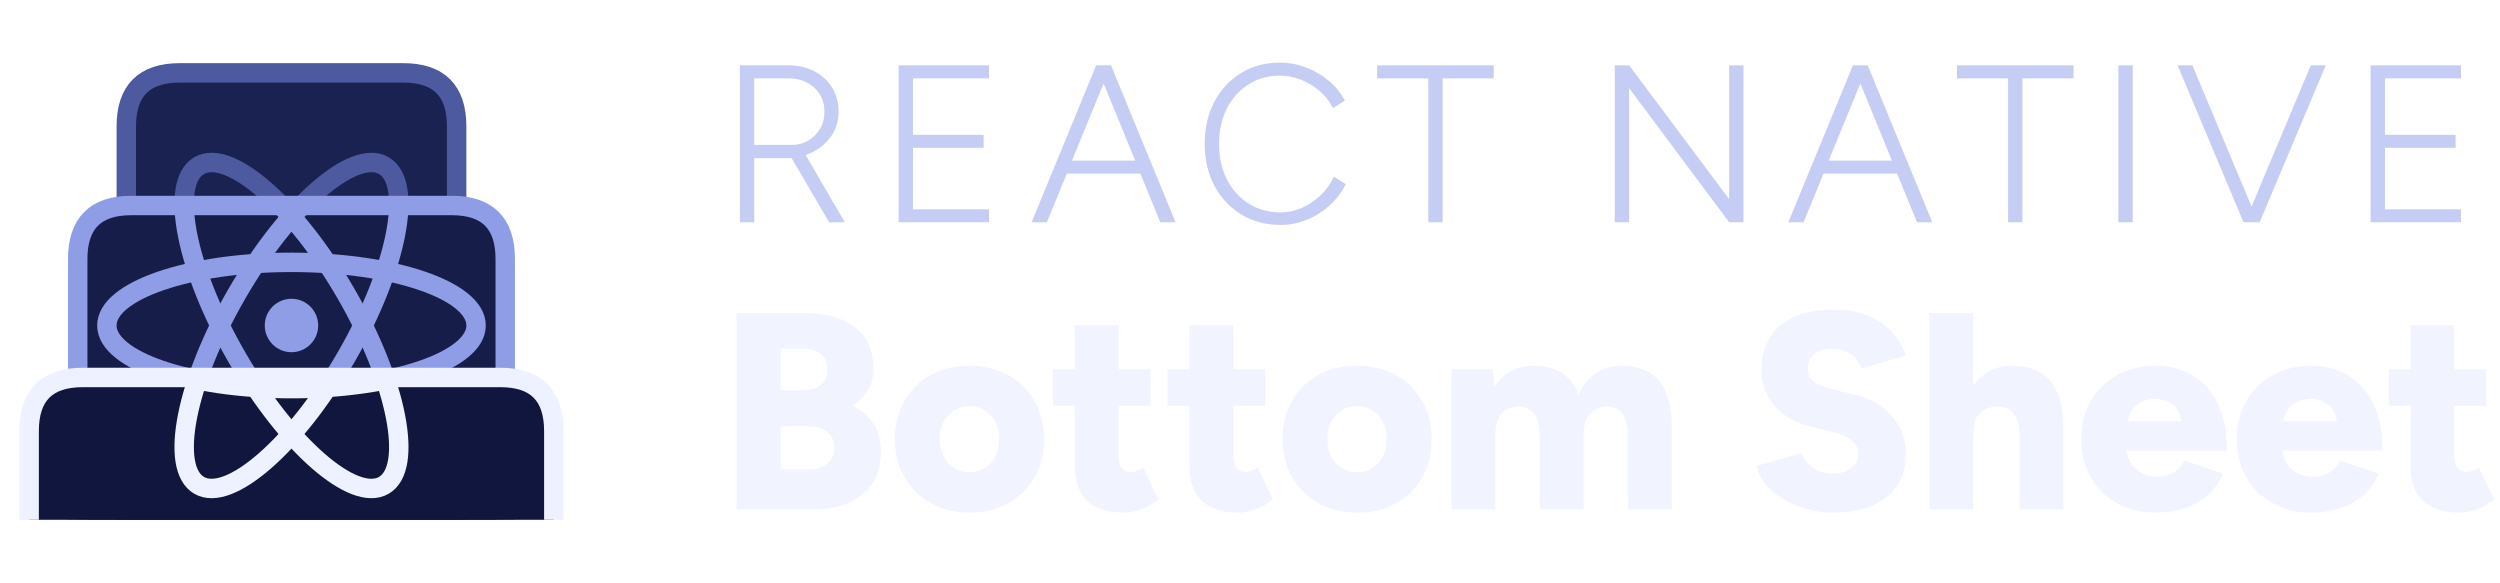
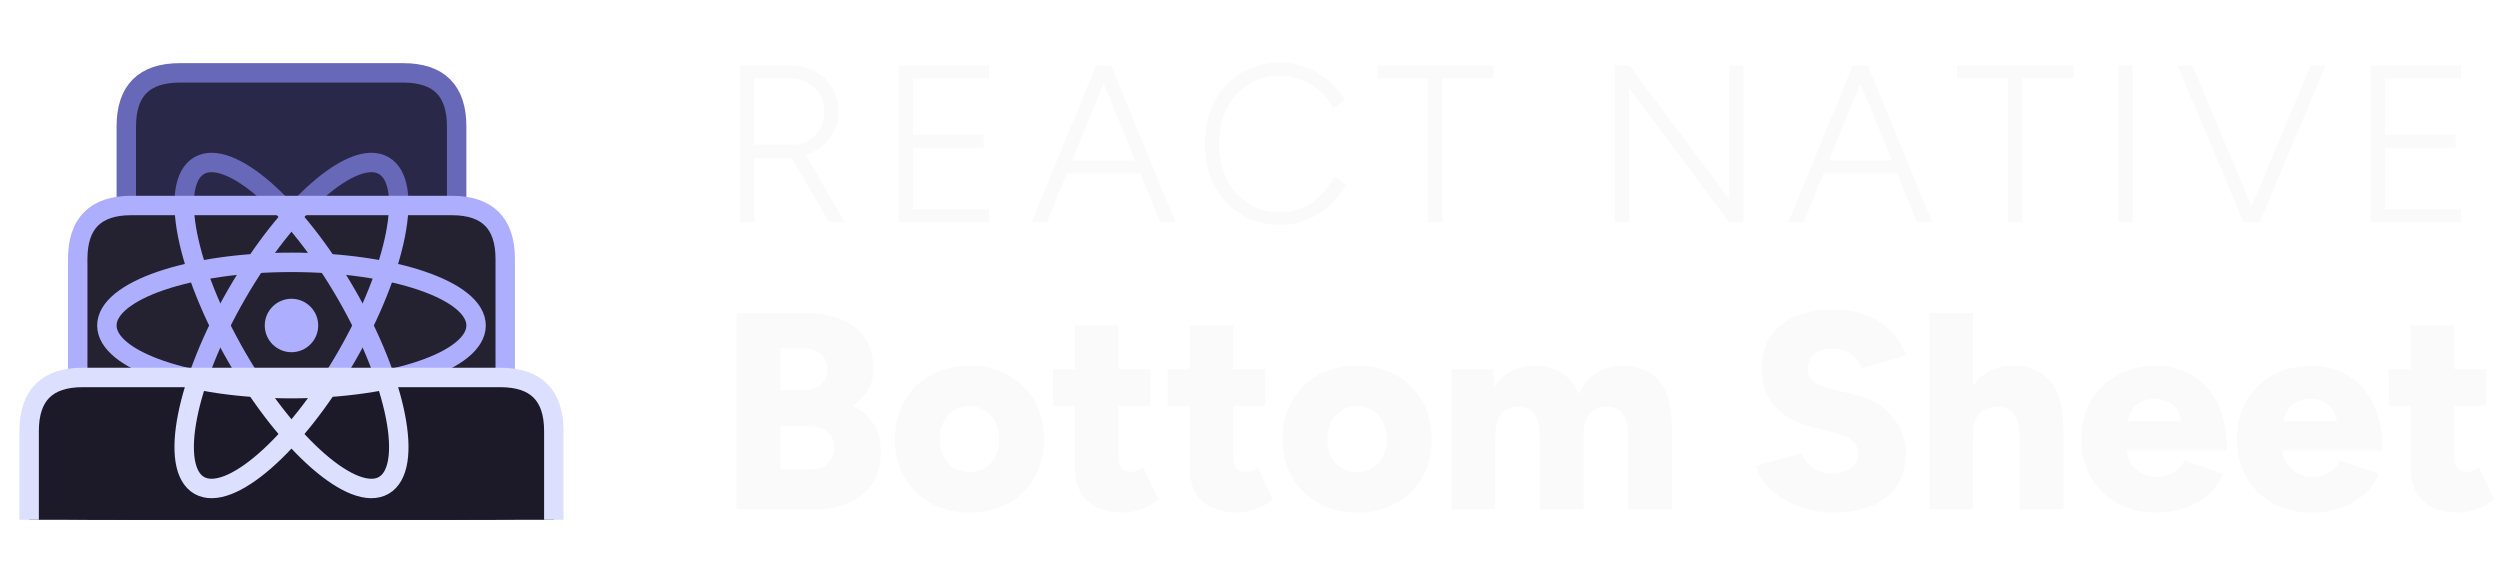
<svg xmlns="http://www.w3.org/2000/svg" viewBox="0 0 446 104" width="446" height="104" role="img" aria-label="React Native Bottom Sheet">
  <defs>
    <clipPath id="bs-logo-text-sheet-1">
      <path d="M26 118V37Q26 26 37 26H83Q94 26 94 37V118Z" />
    </clipPath>
    <clipPath id="bs-logo-text-sheet-2">
      <path d="M16 118V64.3Q16 53.3 27 53.3H93Q104 53.3 104 64.3V118Z" />
    </clipPath>
    <clipPath id="bs-logo-text-sheet-3">
      <path d="M6 118V99.7Q6 88.7 17 88.7H103Q114 88.7 114 99.7V118Z" />
    </clipPath>
  </defs>
  <g transform="translate(0 -9.533) scale(.86667)">
-     <path d="M26 118V37Q26 26 37 26H83Q94 26 94 37V118" fill="#1a2252" stroke="#4d5aa0" stroke-width="4" stroke-linejoin="round" />
+     <path d="M26 118V37Q26 26 37 26H83Q94 26 94 37V118" fill="#2a2848" stroke="#6868b8" stroke-width="4" stroke-linejoin="round" />
    <g clip-path="url(#bs-logo-text-sheet-1)">
-       <ellipse cx="60" cy="78" rx="38" ry="13" transform="rotate(0 60 78)" fill="none" stroke="#4d5aa0" stroke-width="4" />
-       <ellipse cx="60" cy="78" rx="38" ry="13" transform="rotate(60 60 78)" fill="none" stroke="#4d5aa0" stroke-width="4" />
-       <ellipse cx="60" cy="78" rx="38" ry="13" transform="rotate(120 60 78)" fill="none" stroke="#4d5aa0" stroke-width="4" />
-       <circle cx="60" cy="78" r="5.5" fill="#4d5aa0" />
+       <ellipse cx="60" cy="78" rx="38" ry="13" transform="rotate(0 60 78)" fill="none" stroke="#6868b8" stroke-width="4" />
+       <ellipse cx="60" cy="78" rx="38" ry="13" transform="rotate(60 60 78)" fill="none" stroke="#6868b8" stroke-width="4" />
+       <ellipse cx="60" cy="78" rx="38" ry="13" transform="rotate(120 60 78)" fill="none" stroke="#6868b8" stroke-width="4" />
+       <circle cx="60" cy="78" r="5.5" fill="#6868b8" />
    </g>
-     <path d="M16 118V64.3Q16 53.3 27 53.3H93Q104 53.3 104 64.3V118" fill="#161d49" stroke="#8e9de6" stroke-width="4" stroke-linejoin="round" />
+     <path d="M16 118V64.3Q16 53.3 27 53.3H93Q104 53.3 104 64.3V118" fill="#242131" stroke="#aeaeff" stroke-width="4" stroke-linejoin="round" />
    <g clip-path="url(#bs-logo-text-sheet-2)">
-       <ellipse cx="60" cy="78" rx="38" ry="13" transform="rotate(0 60 78)" fill="none" stroke="#8e9de6" stroke-width="4" />
-       <ellipse cx="60" cy="78" rx="38" ry="13" transform="rotate(60 60 78)" fill="none" stroke="#8e9de6" stroke-width="4" />
-       <ellipse cx="60" cy="78" rx="38" ry="13" transform="rotate(120 60 78)" fill="none" stroke="#8e9de6" stroke-width="4" />
-       <circle cx="60" cy="78" r="5.5" fill="#8e9de6" />
+       <ellipse cx="60" cy="78" rx="38" ry="13" transform="rotate(0 60 78)" fill="none" stroke="#aeaeff" stroke-width="4" />
+       <ellipse cx="60" cy="78" rx="38" ry="13" transform="rotate(60 60 78)" fill="none" stroke="#aeaeff" stroke-width="4" />
+       <ellipse cx="60" cy="78" rx="38" ry="13" transform="rotate(120 60 78)" fill="none" stroke="#aeaeff" stroke-width="4" />
+       <circle cx="60" cy="78" r="5.5" fill="#aeaeff" />
    </g>
-     <path d="M6 118V99.7Q6 88.7 17 88.7H103Q114 88.7 114 99.7V118" fill="#10163d" stroke="#eef1ff" stroke-width="4" stroke-linejoin="round" />
+     <path d="M6 118V99.7Q6 88.7 17 88.7H103Q114 88.7 114 99.7V118" fill="#1c1928" stroke="#dddfff" stroke-width="4" stroke-linejoin="round" />
    <g clip-path="url(#bs-logo-text-sheet-3)">
-       <ellipse cx="60" cy="78" rx="38" ry="13" transform="rotate(0 60 78)" fill="none" stroke="#eef1ff" stroke-width="4" />
-       <ellipse cx="60" cy="78" rx="38" ry="13" transform="rotate(60 60 78)" fill="none" stroke="#eef1ff" stroke-width="4" />
-       <ellipse cx="60" cy="78" rx="38" ry="13" transform="rotate(120 60 78)" fill="none" stroke="#eef1ff" stroke-width="4" />
-       <circle cx="60" cy="78" r="5.5" fill="#eef1ff" />
+       <ellipse cx="60" cy="78" rx="38" ry="13" transform="rotate(0 60 78)" fill="none" stroke="#dddfff" stroke-width="4" />
+       <ellipse cx="60" cy="78" rx="38" ry="13" transform="rotate(60 60 78)" fill="none" stroke="#dddfff" stroke-width="4" />
+       <ellipse cx="60" cy="78" rx="38" ry="13" transform="rotate(120 60 78)" fill="none" stroke="#dddfff" stroke-width="4" />
+       <circle cx="60" cy="78" r="5.5" fill="#dddfff" />
    </g>
  </g>
-   <path fill="#c5cdf5" d="M134.56 39.65L132 39.65L132 11.65L140.60 11.65Q143.24 11.65 145.28 12.71Q147.32 13.77 148.46 15.63Q149.60 17.49 149.60 19.93L149.60 19.93Q149.60 22.69 147.96 24.73Q146.32 26.77 143.72 27.65L143.72 27.65L150.72 39.65L147.92 39.65L141.20 28.17Q140.92 28.21 140.64 28.21Q140.36 28.21 140.08 28.21L140.08 28.21L134.56 28.21L134.56 39.65ZM134.56 13.97L134.56 25.85L141.28 25.85Q142.88 25.85 144.18 25.09Q145.48 24.33 146.28 22.99Q147.08 21.65 147.08 19.93L147.08 19.93Q147.08 17.29 145.26 15.63Q143.44 13.97 140.60 13.97L140.60 13.97L134.56 13.97ZM176.44 39.65L160.32 39.65L160.32 11.65L176.44 11.65L176.44 13.97L162.88 13.97L162.88 24.05L175.48 24.05L175.48 26.37L162.88 26.37L162.88 37.33L176.44 37.33L176.44 39.65ZM186.76 39.65L184.04 39.65L195.56 11.65L198.20 11.65L209.72 39.65L207 39.65L203.44 30.97L190.32 30.97L186.76 39.65ZM196.88 14.89L191.24 28.65L202.52 28.65L196.88 14.89ZM228.48 40.13L228.48 40.13Q224.52 40.13 221.46 38.27Q218.40 36.41 216.66 33.15Q214.92 29.89 214.92 25.65L214.92 25.65Q214.92 21.41 216.64 18.15Q218.36 14.89 221.40 13.03Q224.44 11.17 228.36 11.17L228.36 11.17Q230.72 11.17 232.98 12.03Q235.24 12.89 237.08 14.43Q238.92 15.97 239.92 17.97L239.92 17.97L237.80 19.29Q236.96 17.57 235.46 16.27Q233.96 14.97 232.12 14.23Q230.28 13.49 228.36 13.49L228.36 13.49Q225.20 13.49 222.74 15.05Q220.28 16.61 218.88 19.35Q217.48 22.09 217.48 25.65L217.48 25.65Q217.48 29.25 218.88 32.01Q220.28 34.77 222.78 36.33Q225.28 37.89 228.48 37.89L228.48 37.89Q230.44 37.89 232.28 37.07Q234.12 36.25 235.62 34.81Q237.12 33.37 237.96 31.53L237.96 31.53L240.08 32.85Q239.04 34.97 237.22 36.63Q235.40 38.29 233.12 39.21Q230.84 40.13 228.48 40.13ZM257.36 39.65L254.80 39.65L254.80 13.97L245.68 13.97L245.68 11.65L266.48 11.65L266.48 13.97L257.36 13.97L257.36 39.65ZM290.64 39.65L288.08 39.65L288.08 11.65L290.64 11.65L308.48 35.53L308.48 11.65L311.04 11.65L311.04 39.65L308.48 39.65L290.64 15.73L290.64 39.65ZM321.76 39.65L319.04 39.65L330.56 11.65L333.20 11.65L344.72 39.65L342 39.65L338.44 30.97L325.32 30.97L321.76 39.65ZM331.88 14.89L326.24 28.65L337.52 28.65L331.88 14.89ZM360.80 39.65L358.24 39.65L358.24 13.97L349.12 13.97L349.12 11.65L369.92 11.65L369.92 13.97L360.80 13.97L360.80 39.65ZM380.48 39.65L377.92 39.65L377.92 11.65L380.48 11.65L380.48 39.65ZM403.12 39.65L400.24 39.65L388.48 11.65L391.12 11.65L401.68 36.85L412.24 11.65L414.92 11.65L403.12 39.65ZM439.04 39.65L422.92 39.65L422.92 11.65L439.04 11.65L439.04 13.97L425.48 13.97L425.48 24.05L438.08 24.05L438.08 26.37L425.48 26.37L425.48 37.33L439.04 37.33L439.04 39.65Z" />
-   <path fill="#f1f3ff" d="M145.30 90.85L131.40 90.85L131.40 55.85L143.65 55.85Q147.25 55.85 150 56.95Q152.75 58.05 154.30 60.30Q155.85 62.55 155.85 66L155.85 66Q155.85 67.85 154.88 69.47Q153.90 71.10 152.20 72.40L152.20 72.40Q154.60 73.65 155.88 75.67Q157.15 77.70 157.15 80.65L157.15 80.65Q157.15 83.95 155.65 86.22Q154.15 88.50 151.50 89.67Q148.85 90.85 145.30 90.85L145.30 90.85ZM139.25 76.05L139.25 83.75L144.40 83.75Q146.45 83.75 147.65 82.67Q148.85 81.60 148.85 79.90L148.85 79.90Q148.85 78.10 147.60 77.07Q146.35 76.05 144.15 76.05L144.15 76.05L139.25 76.05ZM139.25 62.15L139.25 69.60L143.40 69.60Q145.30 69.60 146.45 68.63Q147.60 67.65 147.60 65.90L147.60 65.90Q147.60 64.10 146.38 63.12Q145.15 62.15 143.10 62.15L143.10 62.15L139.25 62.15ZM173.05 91.45L173.05 91.45Q169.10 91.45 166.10 89.77Q163.10 88.10 161.38 85.15Q159.65 82.20 159.65 78.35L159.65 78.35Q159.65 74.50 161.33 71.55Q163 68.60 166.03 66.92Q169.05 65.25 172.90 65.25L172.90 65.25Q176.85 65.25 179.88 66.92Q182.90 68.60 184.58 71.55Q186.25 74.50 186.25 78.35L186.25 78.35Q186.25 82.20 184.58 85.15Q182.90 88.10 179.90 89.77Q176.90 91.45 173.05 91.45ZM173.05 84.25L173.05 84.25Q174.55 84.25 175.72 83.50Q176.90 82.75 177.58 81.42Q178.25 80.10 178.25 78.35L178.25 78.35Q178.25 76.60 177.58 75.27Q176.90 73.95 175.70 73.20Q174.50 72.45 172.95 72.45L172.95 72.45Q171.40 72.45 170.20 73.20Q169 73.95 168.33 75.27Q167.65 76.60 167.65 78.35L167.65 78.35Q167.65 80.10 168.33 81.42Q169 82.75 170.22 83.50Q171.45 84.25 173.05 84.25ZM200.55 91.45L200.55 91.45Q196.10 91.45 193.93 89.32Q191.75 87.20 191.75 83.25L191.75 83.25L191.75 72.40L187.85 72.40L187.85 65.85L191.75 65.85L191.75 58.05L199.55 58.05L199.55 65.85L205.25 65.85L205.25 72.40L199.55 72.40L199.55 81.30Q199.55 82.80 200.10 83.50Q200.65 84.20 201.80 84.20L201.80 84.20Q202.25 84.20 202.85 83.97Q203.45 83.75 203.95 83.40L203.95 83.40L206.65 89.10Q205.45 90.10 203.78 90.77Q202.10 91.45 200.55 91.45ZM221 91.45L221 91.45Q216.55 91.45 214.38 89.32Q212.20 87.20 212.20 83.25L212.20 83.25L212.20 72.40L208.30 72.40L208.30 65.85L212.20 65.85L212.20 58.05L220 58.05L220 65.85L225.70 65.85L225.70 72.40L220 72.40L220 81.30Q220 82.80 220.55 83.50Q221.10 84.20 222.25 84.20L222.25 84.20Q222.70 84.20 223.30 83.97Q223.90 83.75 224.40 83.40L224.40 83.40L227.10 89.10Q225.90 90.10 224.22 90.77Q222.55 91.45 221 91.45ZM242.20 91.45L242.20 91.45Q238.25 91.45 235.25 89.77Q232.25 88.10 230.52 85.15Q228.80 82.20 228.80 78.35L228.80 78.35Q228.80 74.50 230.47 71.55Q232.15 68.60 235.17 66.92Q238.20 65.25 242.05 65.25L242.05 65.25Q246.00 65.25 249.02 66.92Q252.05 68.60 253.72 71.55Q255.40 74.50 255.40 78.35L255.40 78.35Q255.40 82.20 253.72 85.15Q252.05 88.10 249.05 89.77Q246.05 91.45 242.20 91.45ZM242.20 84.25L242.20 84.25Q243.70 84.25 244.87 83.50Q246.05 82.75 246.72 81.42Q247.40 80.10 247.40 78.35L247.40 78.35Q247.40 76.60 246.72 75.27Q246.05 73.95 244.85 73.20Q243.65 72.45 242.10 72.45L242.10 72.45Q240.55 72.45 239.35 73.20Q238.15 73.95 237.47 75.27Q236.80 76.60 236.80 78.35L236.80 78.35Q236.80 80.10 237.47 81.42Q238.15 82.75 239.37 83.50Q240.60 84.25 242.20 84.25ZM266.75 90.85L258.95 90.85L258.95 65.85L266.30 65.85L266.60 69Q267.80 67.15 269.57 66.20Q271.35 65.25 273.50 65.25L273.50 65.25Q276.60 65.25 278.63 66.52Q280.65 67.80 281.60 70.40L281.60 70.40Q282.75 67.90 284.75 66.57Q286.75 65.25 289.25 65.25L289.25 65.25Q293.75 65.25 296.02 68Q298.30 70.75 298.25 76.55L298.25 76.55L298.25 90.85L290.45 90.85L290.45 78.05Q290.45 76.05 290.02 74.88Q289.60 73.70 288.80 73.15Q288 72.60 286.90 72.55L286.90 72.55Q284.75 72.50 283.63 73.77Q282.50 75.05 282.50 77.65L282.50 77.65L282.50 90.85L274.70 90.85L274.70 78.05Q274.70 76.05 274.27 74.88Q273.85 73.70 273.05 73.15Q272.25 72.60 271.15 72.55L271.15 72.55Q269 72.50 267.88 73.77Q266.75 75.05 266.75 77.65L266.75 77.65L266.75 90.85ZM327.05 91.45L327.05 91.45Q324.50 91.45 322.17 90.77Q319.85 90.10 317.97 88.92Q316.10 87.75 314.90 86.27Q313.70 84.80 313.40 83.10L313.40 83.10L321.35 80.85Q321.90 82.30 323.27 83.38Q324.65 84.45 326.75 84.50L326.75 84.50Q328.80 84.55 330.17 83.55Q331.55 82.55 331.55 80.95L331.55 80.95Q331.55 79.70 330.57 78.75Q329.60 77.80 327.80 77.30L327.80 77.30L322.85 76.05Q320.25 75.40 318.32 74Q316.40 72.60 315.32 70.57Q314.25 68.55 314.25 65.95L314.25 65.95Q314.25 60.90 317.60 58.07Q320.95 55.25 327.05 55.25L327.05 55.25Q330.40 55.25 332.90 56.17Q335.40 57.10 337.17 58.90Q338.95 60.70 340 63.40L340 63.40L332.10 65.75Q331.70 64.40 330.38 63.30Q329.05 62.20 326.95 62.20L326.95 62.20Q324.85 62.20 323.67 63.15Q322.50 64.10 322.50 65.90L322.50 65.90Q322.50 67.15 323.45 67.97Q324.40 68.80 326.05 69.20L326.05 69.20L331 70.45Q335.25 71.50 337.63 74.38Q340 77.25 340 80.90L340 80.90Q340 84.20 338.47 86.55Q336.95 88.90 334.05 90.17Q331.15 91.45 327.05 91.45ZM352.00 90.85L344.20 90.85L344.20 55.85L352.00 55.85L352.00 68.85Q353.25 67.05 355.00 66.15Q356.75 65.25 358.90 65.25L358.90 65.25Q361.95 65.25 364.00 66.47Q366.05 67.70 367.07 70.20Q368.10 72.70 368.10 76.60L368.10 76.60L368.10 90.85L360.30 90.85L360.30 78.05Q360.30 76.05 359.85 74.88Q359.40 73.70 358.55 73.15Q357.70 72.60 356.55 72.55L356.55 72.55Q354.30 72.50 353.15 73.77Q352.00 75.05 352.00 77.65L352.00 77.65L352.00 90.85ZM384.60 91.45L384.60 91.45Q380.70 91.45 377.70 89.77Q374.70 88.10 373.00 85.15Q371.30 82.20 371.30 78.35L371.30 78.35Q371.30 74.45 373.02 71.50Q374.75 68.55 377.75 66.90Q380.75 65.25 384.70 65.25L384.70 65.25Q388.25 65.25 391.10 66.95Q393.95 68.65 395.62 72Q397.30 75.35 397.30 80.35L397.30 80.35L379.40 80.35Q379.65 82.50 381.17 83.77Q382.70 85.05 384.80 85.05L384.80 85.05Q386.65 85.05 387.92 84.22Q389.20 83.40 389.70 82.15L389.70 82.15L396.60 84.50Q395.60 86.85 393.77 88.40Q391.95 89.95 389.60 90.70Q387.25 91.45 384.60 91.45ZM379.60 75.15L379.60 75.15L389.15 75.15Q388.95 73.65 388.20 72.77Q387.45 71.90 386.45 71.52Q385.45 71.15 384.45 71.15L384.45 71.15Q383.50 71.15 382.45 71.52Q381.40 71.90 380.62 72.77Q379.85 73.65 379.60 75.15ZM412.35 91.45L412.35 91.45Q408.45 91.45 405.45 89.77Q402.45 88.10 400.75 85.15Q399.05 82.20 399.05 78.35L399.05 78.35Q399.05 74.45 400.77 71.50Q402.50 68.55 405.50 66.90Q408.50 65.25 412.45 65.25L412.45 65.25Q416.00 65.25 418.85 66.95Q421.70 68.65 423.37 72Q425.05 75.35 425.05 80.35L425.05 80.35L407.15 80.35Q407.40 82.50 408.92 83.77Q410.45 85.05 412.55 85.05L412.55 85.05Q414.40 85.05 415.67 84.22Q416.95 83.40 417.45 82.15L417.45 82.15L424.35 84.50Q423.35 86.85 421.52 88.40Q419.70 89.95 417.35 90.70Q415.00 91.45 412.35 91.45ZM407.35 75.15L407.35 75.15L416.90 75.15Q416.70 73.65 415.95 72.77Q415.20 71.90 414.20 71.52Q413.20 71.15 412.20 71.15L412.20 71.15Q411.25 71.15 410.20 71.52Q409.15 71.90 408.37 72.77Q407.60 73.65 407.35 75.15ZM438.85 91.45L438.85 91.45Q434.40 91.45 432.22 89.32Q430.05 87.20 430.05 83.25L430.05 83.25L430.05 72.40L426.15 72.40L426.15 65.85L430.05 65.85L430.05 58.05L437.85 58.05L437.85 65.85L443.55 65.85L443.55 72.40L437.85 72.40L437.85 81.30Q437.85 82.80 438.40 83.50Q438.95 84.20 440.10 84.20L440.10 84.20Q440.55 84.20 441.15 83.97Q441.75 83.75 442.25 83.40L442.25 83.40L444.95 89.10Q443.75 90.10 442.07 90.77Q440.40 91.45 438.85 91.45Z" />
+   <path fill="#fafafa" d="M134.56 39.65L132 39.65L132 11.65L140.60 11.65Q143.24 11.65 145.28 12.71Q147.32 13.77 148.46 15.63Q149.60 17.49 149.60 19.93L149.60 19.93Q149.60 22.69 147.96 24.73Q146.32 26.77 143.72 27.65L143.72 27.65L150.72 39.65L147.92 39.65L141.20 28.17Q140.92 28.21 140.64 28.21Q140.36 28.21 140.08 28.21L140.08 28.21L134.56 28.21L134.56 39.65ZM134.56 13.97L134.56 25.85L141.28 25.85Q142.88 25.85 144.18 25.09Q145.48 24.33 146.28 22.99Q147.08 21.65 147.08 19.93L147.08 19.93Q147.08 17.29 145.26 15.63Q143.44 13.97 140.60 13.97L140.60 13.97L134.56 13.97ZM176.44 39.65L160.32 39.65L160.32 11.65L176.44 11.65L176.44 13.97L162.88 13.97L162.88 24.05L175.48 24.05L175.48 26.37L162.88 26.37L162.88 37.33L176.44 37.33L176.44 39.65ZM186.76 39.65L184.04 39.65L195.56 11.65L198.20 11.65L209.72 39.65L207 39.65L203.44 30.97L190.32 30.97L186.76 39.65ZM196.88 14.89L191.24 28.65L202.52 28.65L196.88 14.89ZM228.48 40.13L228.48 40.13Q224.52 40.13 221.46 38.27Q218.40 36.41 216.66 33.15Q214.92 29.89 214.92 25.65L214.92 25.65Q214.92 21.41 216.64 18.15Q218.36 14.89 221.40 13.03Q224.44 11.17 228.36 11.17L228.36 11.17Q230.72 11.17 232.98 12.03Q235.24 12.89 237.08 14.43Q238.92 15.97 239.92 17.97L239.92 17.97L237.80 19.29Q236.96 17.57 235.46 16.27Q233.96 14.97 232.12 14.23Q230.28 13.49 228.36 13.49L228.36 13.49Q225.20 13.49 222.74 15.05Q220.28 16.61 218.88 19.35Q217.48 22.09 217.48 25.65L217.48 25.65Q217.48 29.25 218.88 32.01Q220.28 34.77 222.78 36.33Q225.28 37.89 228.48 37.89L228.48 37.89Q230.44 37.89 232.28 37.07Q234.12 36.25 235.62 34.81Q237.12 33.37 237.96 31.53L237.96 31.53L240.08 32.85Q239.04 34.97 237.22 36.63Q235.40 38.29 233.12 39.21Q230.84 40.13 228.48 40.13ZM257.36 39.65L254.80 39.65L254.80 13.97L245.68 13.97L245.68 11.65L266.48 11.65L266.48 13.97L257.36 13.97L257.36 39.65ZM290.64 39.65L288.08 39.65L288.08 11.65L290.64 11.65L308.48 35.53L308.48 11.65L311.04 11.65L311.04 39.65L308.48 39.65L290.64 15.73L290.64 39.65ZM321.76 39.65L319.04 39.65L330.56 11.65L333.20 11.65L344.72 39.65L342 39.65L338.44 30.97L325.32 30.97L321.76 39.65ZM331.88 14.89L326.24 28.65L337.52 28.65L331.88 14.89ZM360.80 39.65L358.24 39.65L358.24 13.97L349.12 13.97L349.12 11.65L369.92 11.65L369.92 13.97L360.80 13.97L360.80 39.65ZM380.48 39.65L377.92 39.65L377.92 11.65L380.48 11.65L380.48 39.65ZM403.12 39.65L400.24 39.65L388.48 11.65L391.12 11.65L401.68 36.85L412.24 11.65L414.92 11.65L403.12 39.65ZM439.04 39.65L422.92 39.65L422.92 11.65L439.04 11.65L439.04 13.97L425.48 13.97L425.48 24.05L438.08 24.05L438.08 26.37L425.48 26.37L425.48 37.33L439.04 37.33L439.04 39.65Z" />
+   <path fill="#fafafa" d="M145.30 90.85L131.40 90.85L131.40 55.85L143.65 55.85Q147.25 55.85 150 56.95Q152.75 58.05 154.30 60.30Q155.85 62.55 155.85 66L155.85 66Q155.85 67.85 154.88 69.47Q153.90 71.10 152.20 72.40L152.20 72.40Q154.60 73.65 155.88 75.67Q157.15 77.70 157.15 80.65L157.15 80.65Q157.15 83.95 155.65 86.22Q154.15 88.50 151.50 89.67Q148.85 90.85 145.30 90.85L145.30 90.85ZM139.25 76.05L139.25 83.75L144.40 83.75Q146.45 83.75 147.65 82.67Q148.85 81.60 148.85 79.90L148.85 79.90Q148.85 78.10 147.60 77.07Q146.35 76.05 144.15 76.05L144.15 76.05L139.25 76.05ZM139.25 62.15L139.25 69.60L143.40 69.60Q145.30 69.60 146.45 68.63Q147.60 67.65 147.60 65.90L147.60 65.90Q147.60 64.10 146.38 63.12Q145.15 62.15 143.10 62.15L143.10 62.15L139.25 62.15ZM173.05 91.45L173.05 91.45Q169.10 91.45 166.10 89.77Q163.10 88.10 161.38 85.15Q159.65 82.20 159.65 78.35L159.65 78.35Q159.65 74.50 161.33 71.55Q163 68.60 166.03 66.92Q169.05 65.25 172.90 65.25L172.90 65.25Q176.85 65.25 179.88 66.92Q182.90 68.60 184.58 71.55Q186.25 74.50 186.25 78.35L186.25 78.35Q186.25 82.20 184.58 85.15Q182.90 88.10 179.90 89.77Q176.90 91.45 173.05 91.45ZM173.05 84.25L173.05 84.25Q174.55 84.25 175.72 83.50Q176.90 82.75 177.58 81.42Q178.25 80.10 178.25 78.35L178.25 78.35Q178.25 76.60 177.58 75.27Q176.90 73.95 175.70 73.20Q174.50 72.45 172.95 72.45L172.95 72.45Q171.40 72.45 170.20 73.20Q169 73.95 168.33 75.27Q167.65 76.60 167.65 78.35L167.65 78.35Q167.65 80.10 168.33 81.42Q169 82.75 170.22 83.50Q171.45 84.25 173.05 84.25ZM200.55 91.45L200.55 91.45Q196.10 91.45 193.93 89.32Q191.75 87.20 191.75 83.25L191.75 83.25L191.75 72.40L187.85 72.40L187.85 65.85L191.75 65.85L191.75 58.05L199.55 58.05L199.55 65.85L205.25 65.85L205.25 72.40L199.55 72.40L199.55 81.30Q199.55 82.80 200.10 83.50Q200.65 84.20 201.80 84.20L201.80 84.20Q202.25 84.20 202.85 83.97Q203.45 83.75 203.95 83.40L203.95 83.40L206.65 89.10Q205.45 90.10 203.78 90.77Q202.10 91.45 200.55 91.45ZM221 91.45L221 91.45Q216.55 91.45 214.38 89.32Q212.20 87.20 212.20 83.25L212.20 83.25L212.20 72.40L208.30 72.40L208.30 65.85L212.20 65.85L212.20 58.05L220 58.05L220 65.85L225.70 65.85L225.70 72.40L220 72.40L220 81.30Q220 82.80 220.55 83.50Q221.10 84.20 222.25 84.20L222.25 84.20Q222.70 84.20 223.30 83.97Q223.90 83.75 224.40 83.40L224.40 83.40L227.10 89.10Q225.90 90.10 224.22 90.77Q222.55 91.45 221 91.45ZM242.20 91.45L242.20 91.45Q238.25 91.45 235.25 89.77Q232.25 88.10 230.52 85.15Q228.80 82.20 228.80 78.35L228.80 78.35Q228.80 74.50 230.47 71.55Q232.15 68.60 235.17 66.92Q238.20 65.25 242.05 65.25L242.05 65.25Q246.00 65.25 249.02 66.92Q252.05 68.60 253.72 71.55Q255.40 74.50 255.40 78.35L255.40 78.35Q255.40 82.20 253.72 85.15Q252.05 88.10 249.05 89.77Q246.05 91.45 242.20 91.45ZM242.20 84.25L242.20 84.25Q243.70 84.25 244.87 83.50Q246.05 82.75 246.72 81.42Q247.40 80.10 247.40 78.35L247.40 78.35Q247.40 76.60 246.72 75.27Q246.05 73.95 244.85 73.20Q243.65 72.45 242.10 72.45L242.10 72.45Q240.55 72.45 239.35 73.20Q238.15 73.95 237.47 75.27Q236.80 76.60 236.80 78.35L236.80 78.35Q236.80 80.10 237.47 81.42Q238.15 82.75 239.37 83.50Q240.60 84.25 242.20 84.25ZM266.75 90.85L258.95 90.85L258.95 65.85L266.30 65.85L266.60 69Q267.80 67.15 269.57 66.20Q271.35 65.25 273.50 65.25L273.50 65.25Q276.60 65.25 278.63 66.52Q280.65 67.80 281.60 70.40L281.60 70.40Q282.75 67.90 284.75 66.57Q286.75 65.25 289.25 65.25L289.25 65.25Q293.75 65.25 296.02 68Q298.30 70.75 298.25 76.55L298.25 76.55L298.25 90.85L290.45 90.85L290.45 78.05Q290.45 76.05 290.02 74.88Q289.60 73.70 288.80 73.15Q288 72.60 286.90 72.55L286.90 72.55Q284.75 72.50 283.63 73.77Q282.50 75.05 282.50 77.65L282.50 77.65L282.50 90.85L274.70 90.85L274.70 78.05Q274.70 76.05 274.27 74.88Q273.85 73.70 273.05 73.15Q272.25 72.60 271.15 72.55L271.15 72.55Q269 72.50 267.88 73.77Q266.75 75.05 266.75 77.65L266.75 77.65L266.75 90.85ZM327.05 91.45L327.05 91.45Q324.50 91.45 322.17 90.77Q319.85 90.10 317.97 88.92Q316.10 87.75 314.90 86.27Q313.70 84.80 313.40 83.10L313.40 83.10L321.35 80.85Q321.90 82.30 323.27 83.38Q324.65 84.45 326.75 84.50L326.75 84.50Q328.80 84.55 330.17 83.55Q331.55 82.55 331.55 80.95L331.55 80.95Q331.55 79.70 330.57 78.75Q329.60 77.80 327.80 77.30L327.80 77.30L322.85 76.05Q320.25 75.40 318.32 74Q316.40 72.60 315.32 70.57Q314.25 68.55 314.25 65.95L314.25 65.95Q314.25 60.90 317.60 58.07Q320.95 55.25 327.05 55.25L327.05 55.25Q330.40 55.25 332.90 56.17Q335.40 57.10 337.17 58.90Q338.95 60.70 340 63.40L340 63.40L332.10 65.75Q331.70 64.40 330.38 63.30Q329.05 62.20 326.95 62.20L326.95 62.20Q324.85 62.20 323.67 63.15Q322.50 64.10 322.50 65.90L322.50 65.90Q322.50 67.15 323.45 67.97Q324.40 68.80 326.05 69.20L326.05 69.20L331 70.45Q335.25 71.50 337.63 74.38Q340 77.25 340 80.90L340 80.90Q340 84.20 338.47 86.55Q336.95 88.90 334.05 90.17Q331.15 91.45 327.05 91.45ZM352.00 90.85L344.20 90.85L344.20 55.85L352.00 55.85L352.00 68.85Q353.25 67.05 355.00 66.15Q356.75 65.25 358.90 65.25L358.90 65.25Q361.95 65.25 364.00 66.47Q366.05 67.70 367.07 70.20Q368.10 72.70 368.10 76.60L368.10 76.60L368.10 90.85L360.30 90.85L360.30 78.05Q360.30 76.05 359.85 74.88Q359.40 73.70 358.55 73.15Q357.70 72.60 356.55 72.55L356.55 72.55Q354.30 72.50 353.15 73.77Q352.00 75.05 352.00 77.65L352.00 77.65L352.00 90.85ZM384.60 91.45L384.60 91.45Q380.70 91.45 377.70 89.77Q374.70 88.10 373.00 85.15Q371.30 82.20 371.30 78.35L371.30 78.35Q371.30 74.45 373.02 71.50Q374.75 68.55 377.75 66.90Q380.75 65.25 384.70 65.25L384.70 65.25Q388.25 65.25 391.10 66.95Q393.95 68.65 395.62 72Q397.30 75.35 397.30 80.35L397.30 80.35L379.40 80.35Q379.65 82.50 381.17 83.77Q382.70 85.05 384.80 85.05L384.80 85.05Q386.65 85.05 387.92 84.22Q389.20 83.40 389.70 82.15L389.70 82.15L396.60 84.50Q395.60 86.85 393.77 88.40Q391.95 89.95 389.60 90.70Q387.25 91.45 384.60 91.45ZM379.60 75.15L379.60 75.15L389.15 75.15Q388.95 73.65 388.20 72.77Q387.45 71.90 386.45 71.52Q385.45 71.15 384.45 71.15L384.45 71.15Q383.50 71.15 382.45 71.52Q381.40 71.90 380.62 72.77Q379.85 73.65 379.60 75.15ZM412.35 91.45L412.35 91.45Q408.45 91.45 405.45 89.77Q402.45 88.10 400.75 85.15Q399.05 82.20 399.05 78.35L399.05 78.35Q399.05 74.45 400.77 71.50Q402.50 68.55 405.50 66.90Q408.50 65.25 412.45 65.25L412.45 65.25Q416.00 65.25 418.85 66.95Q421.70 68.65 423.37 72Q425.05 75.35 425.05 80.35L425.05 80.35L407.15 80.35Q407.40 82.50 408.92 83.77Q410.45 85.05 412.55 85.05L412.55 85.05Q414.40 85.05 415.67 84.22Q416.95 83.40 417.45 82.15L417.45 82.15L424.35 84.50Q423.35 86.85 421.52 88.40Q419.70 89.95 417.35 90.70Q415.00 91.45 412.35 91.45ZM407.35 75.15L407.35 75.15L416.90 75.15Q416.70 73.65 415.95 72.77Q415.20 71.90 414.20 71.52Q413.20 71.15 412.20 71.15L412.20 71.15Q411.25 71.15 410.20 71.52Q409.15 71.90 408.37 72.77Q407.60 73.65 407.35 75.15ZM438.85 91.45L438.85 91.45Q434.40 91.45 432.22 89.32Q430.05 87.20 430.05 83.25L430.05 83.25L430.05 72.40L426.15 72.40L426.15 65.85L430.05 65.85L430.05 58.05L437.85 58.05L437.85 65.85L443.55 65.85L443.55 72.40L437.85 72.40L437.85 81.30Q437.85 82.80 438.40 83.50Q438.95 84.20 440.10 84.20L440.10 84.20Q440.55 84.20 441.15 83.97Q441.75 83.75 442.25 83.40L442.25 83.40L444.95 89.10Q443.75 90.10 442.07 90.77Q440.40 91.45 438.85 91.45Z" />
</svg>
